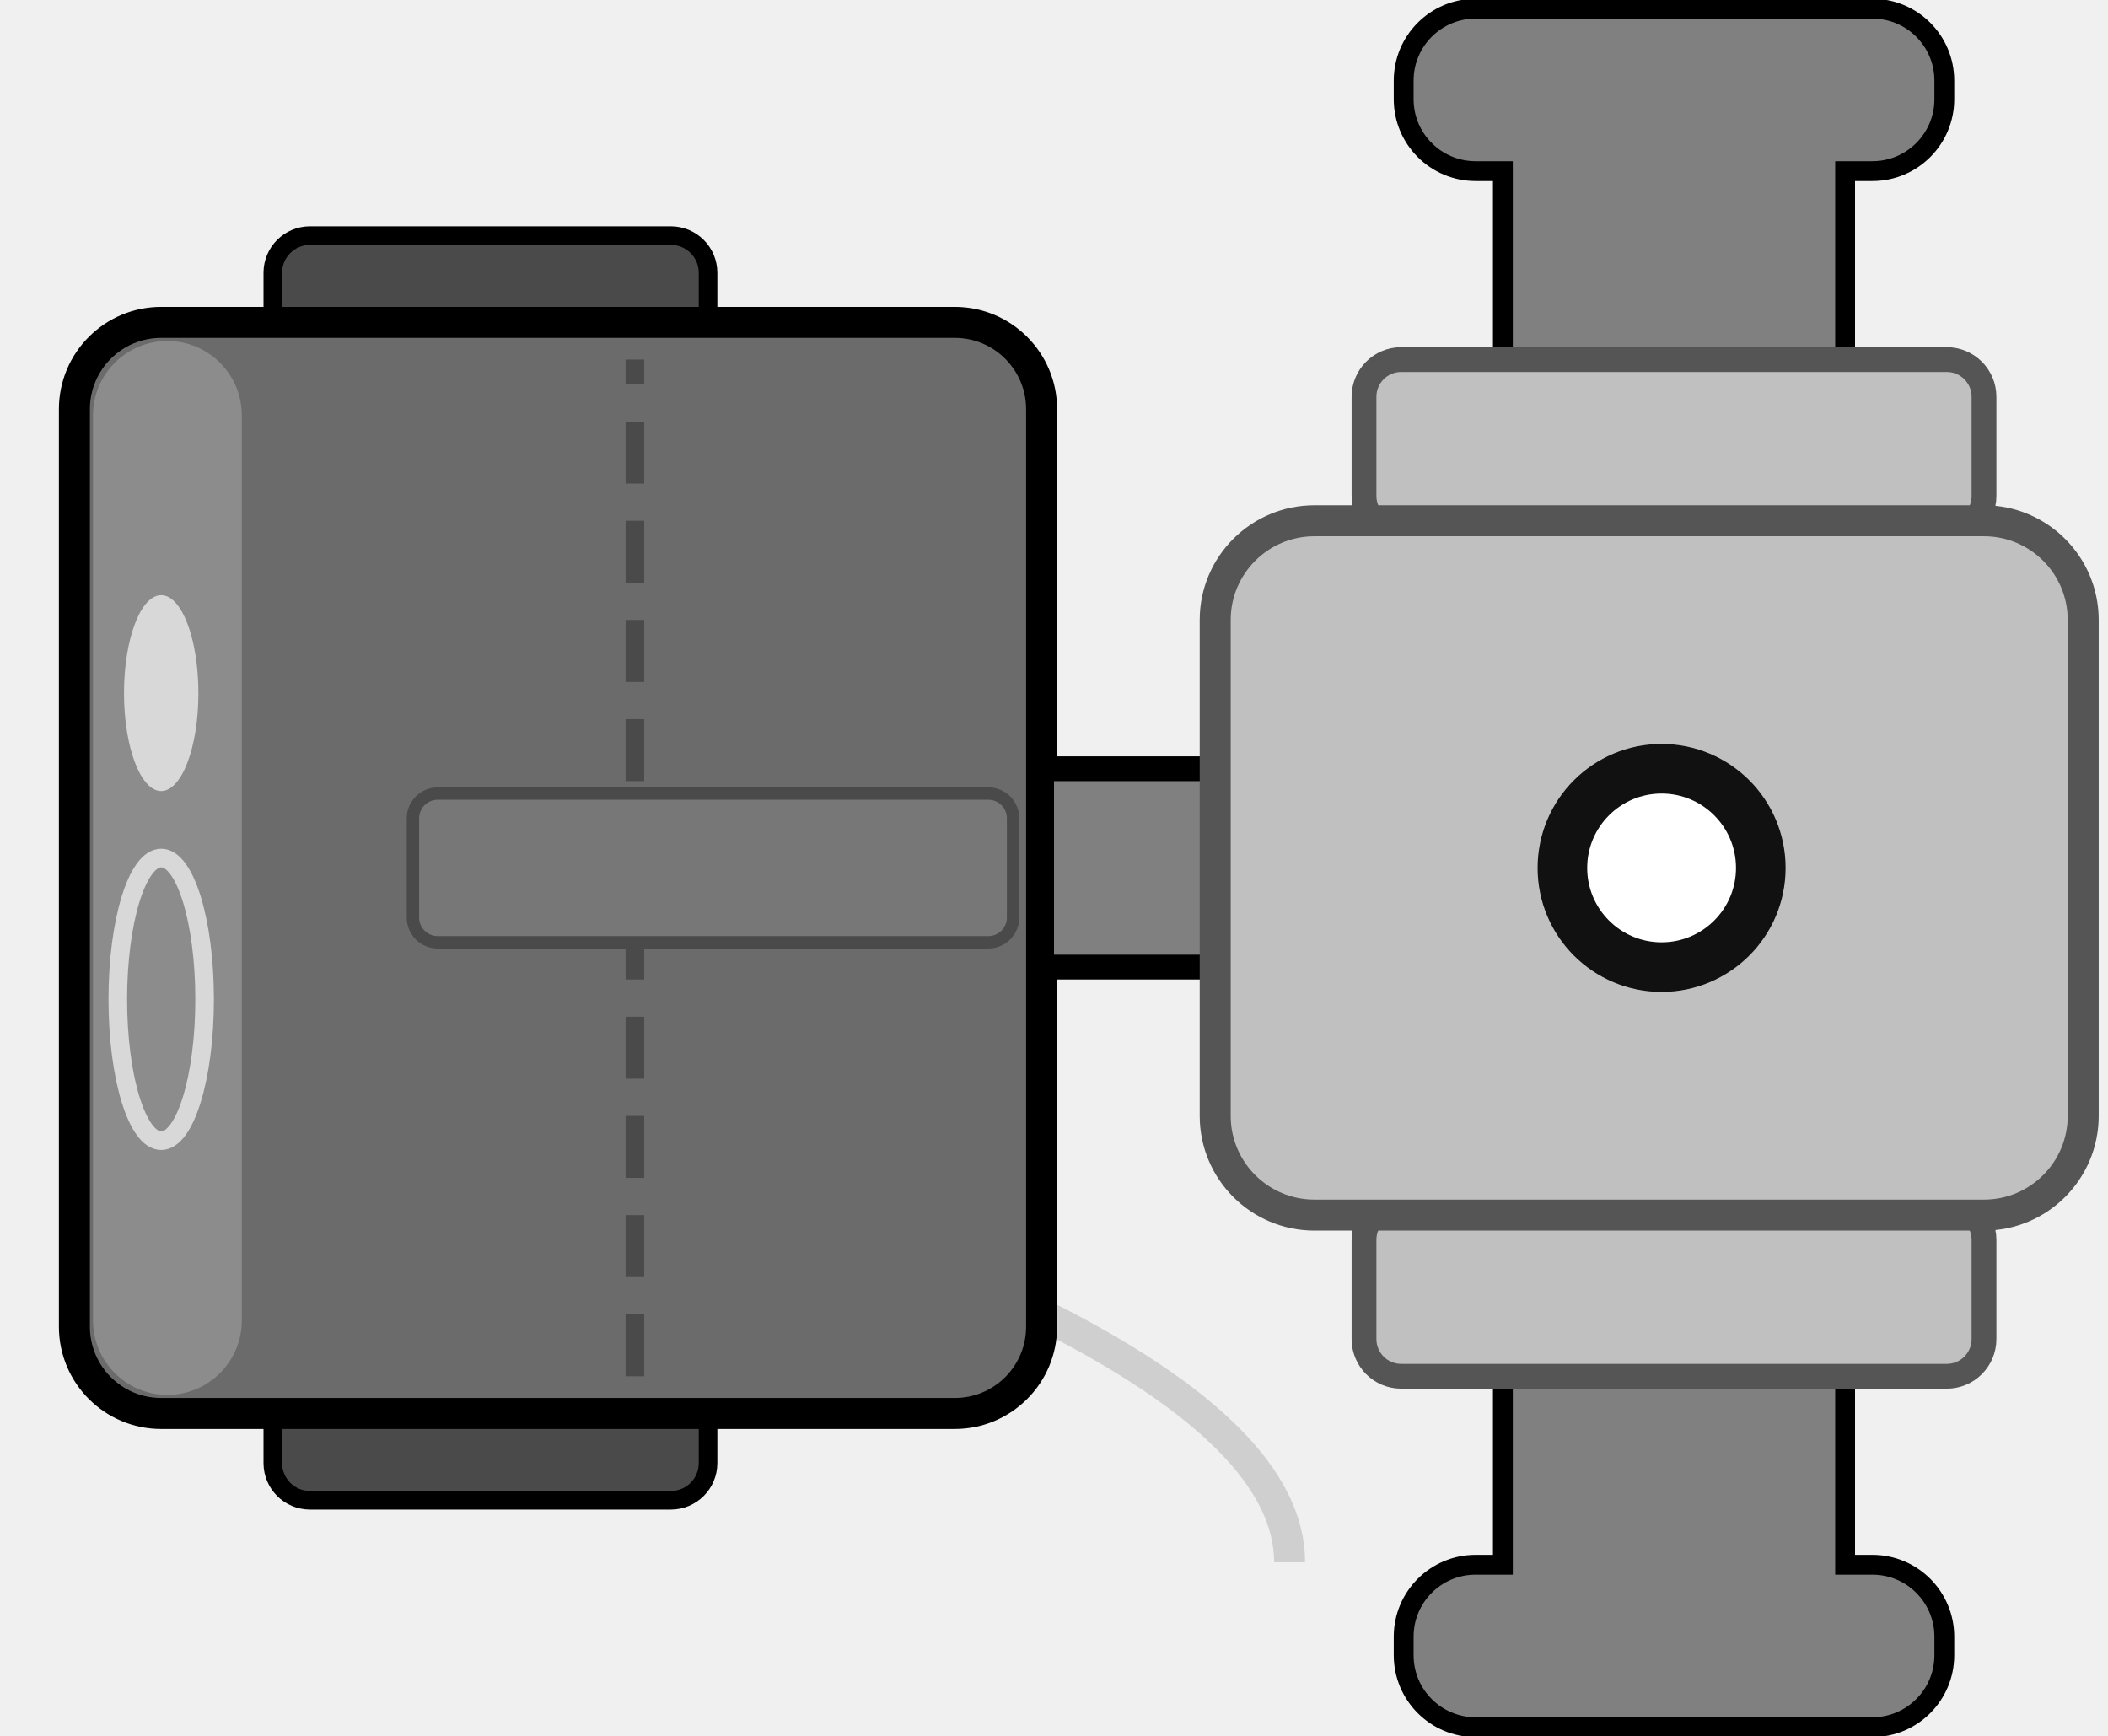
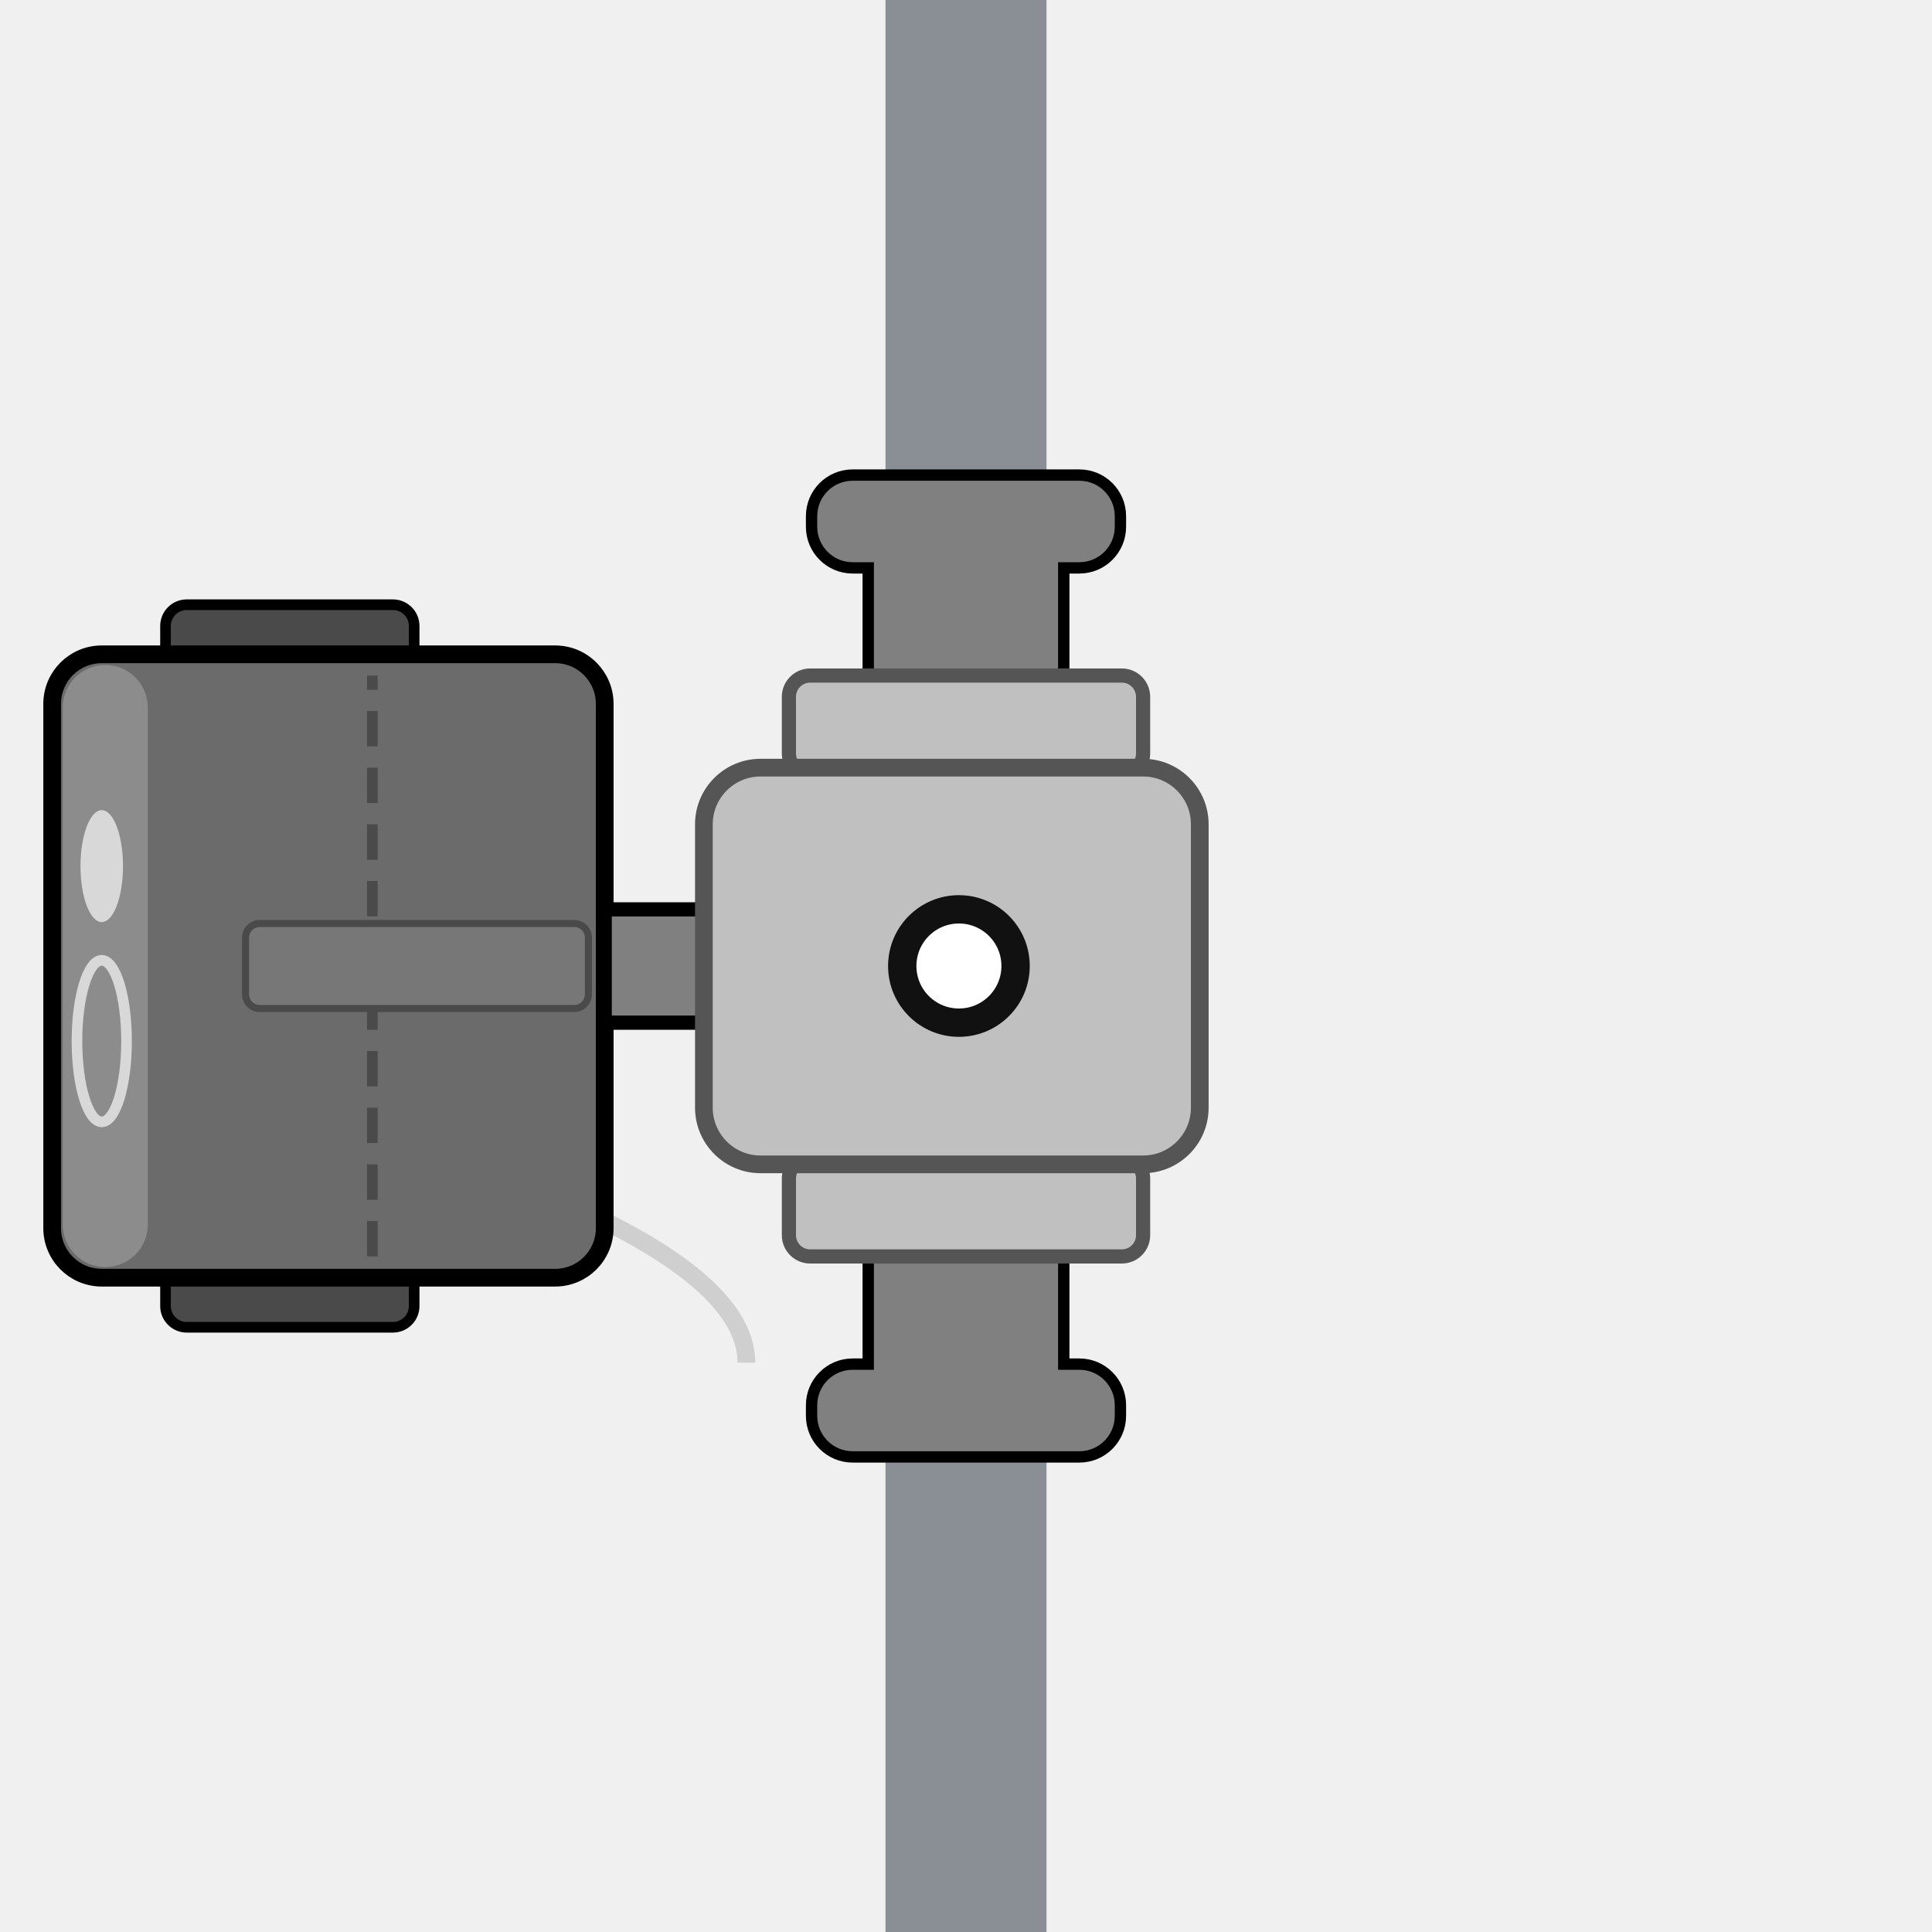
- <svg xmlns="http://www.w3.org/2000/svg" viewBox="0 0 170 140">
-   <g transform="translate(0 140) rotate(-90)">
-     <path d="M34 84 Q24.0 104 14 104" fill="none" stroke="#cfcfcf" stroke-width="2.5" />
-     <rect x="19" y="22" width="102" height="35.1" rx="3" fill="#4a4a4a" stroke="#000" stroke-width="1.5" />
-     <rect x="26" y="6" width="88" height="78" rx="7" fill="#6b6b6b" stroke="#000" stroke-width="2.5" />
-     <rect x="27.5" y="7.5" width="85" height="12" rx="6" fill="#8c8c8c" />
-     <ellipse cx="59.4" cy="13" rx="11.4" ry="3.5" fill="none" stroke="#d8d8d8" stroke-width="1.5" />
-     <ellipse cx="84.1" cy="13" rx="7.9" ry="3" fill="#d8d8d8" />
-     <path d="M29 51.2 H111" stroke="#4a4a4a" stroke-width="1.5" stroke-dasharray="5 3" />
-     <rect x="64.0" y="33.3" width="12" height="48.4" rx="2" fill="#777777" stroke="#4a4a4a" stroke-width="1" />
-     <g fill="#000" stroke="#000" stroke-width="3.2" stroke-linejoin="round">
-       <rect x="12" y="122" width="116" height="26" />
-       <rect x="0" y="-21" width="11.5" height="42" rx="5" transform="translate(1.50 135.00) rotate(0.00)" />
-       <rect x="0" y="-21" width="11.5" height="42" rx="5" transform="translate(138.50 135.00) rotate(180.00)" />
+ <svg xmlns="http://www.w3.org/2000/svg" viewBox="0 0 300 300" data-valve-standard="1">
+   <rect x="137.5" y="0" width="25" height="74" fill="#8a8f96" />
+   <rect x="137.5" y="226" width="25" height="74" fill="#8a8f96" />
+   <g transform="translate(1.5 73) scale(1.1)">
+     <g transform="translate(0 140) rotate(-90)">
+       <path d="M34 84 Q24.0 104 14 104" fill="none" stroke="#cfcfcf" stroke-width="2.5" />
+       <rect x="19" y="22" width="102" height="35.1" rx="3" fill="#4a4a4a" stroke="#000" stroke-width="1.5" />
+       <rect x="26" y="6" width="88" height="78" rx="7" fill="#6b6b6b" stroke="#000" stroke-width="2.5" />
+       <rect x="27.5" y="7.5" width="85" height="12" rx="6" fill="#8c8c8c" />
+       <ellipse cx="59.4" cy="13" rx="11.4" ry="3.5" fill="none" stroke="#d8d8d8" stroke-width="1.5" />
+       <ellipse cx="84.1" cy="13" rx="7.9" ry="3" fill="#d8d8d8" />
+       <path d="M29 51.2 H111" stroke="#4a4a4a" stroke-width="1.5" stroke-dasharray="5 3" />
+       <rect x="64.0" y="33.3" width="12" height="48.4" rx="2" fill="#777777" stroke="#4a4a4a" stroke-width="1" />
+       <g fill="#000" stroke="#000" stroke-width="3.2" stroke-linejoin="round">
+         <rect x="12" y="122" width="116" height="26" />
+         <rect x="0" y="-21" width="11.5" height="42" rx="5" transform="translate(1.50 135.00) rotate(0.00)" />
+         <rect x="0" y="-21" width="11.5" height="42" rx="5" transform="translate(138.50 135.00) rotate(180.00)" />
+       </g>
+       <g fill="#808080">
+         <rect x="12" y="122" width="116" height="26" />
+         <rect x="0" y="-21" width="11.5" height="42" rx="5" transform="translate(1.50 135.00) rotate(0.00)" />
+         <rect x="0" y="-21" width="11.5" height="42" rx="5" transform="translate(138.50 135.00) rotate(180.00)" />
+       </g>
+       <rect x="29" y="110" width="14" height="50" rx="3" fill="#c0c0c0" stroke="#555" stroke-width="2" />
+       <rect x="97" y="110" width="14" height="50" rx="3" fill="#c0c0c0" stroke="#555" stroke-width="2" />
+       <rect x="62" y="84" width="16" height="16" fill="#808080" stroke="#000" stroke-width="2" />
+       <rect x="42" y="98" width="56" height="70" rx="8" fill="#c0c0c0" stroke="#555" stroke-width="2.5" />
+       <circle cx="70" cy="134" r="8" fill="#fff" stroke="#111" stroke-width="4" />
    </g>
-     <g fill="#808080">
-       <rect x="12" y="122" width="116" height="26" />
-       <rect x="0" y="-21" width="11.5" height="42" rx="5" transform="translate(1.50 135.00) rotate(0.00)" />
-       <rect x="0" y="-21" width="11.5" height="42" rx="5" transform="translate(138.50 135.00) rotate(180.00)" />
-     </g>
-     <rect x="29" y="110" width="14" height="50" rx="3" fill="#c0c0c0" stroke="#555" stroke-width="2" />
-     <rect x="97" y="110" width="14" height="50" rx="3" fill="#c0c0c0" stroke="#555" stroke-width="2" />
-     <rect x="62" y="84" width="16" height="16" fill="#808080" stroke="#000" stroke-width="2" />
-     <rect x="42" y="98" width="56" height="70" rx="8" fill="#c0c0c0" stroke="#555" stroke-width="2.5" />
-     <circle cx="70" cy="134" r="8" fill="#fff" stroke="#111" stroke-width="4" />
  </g>
</svg>
